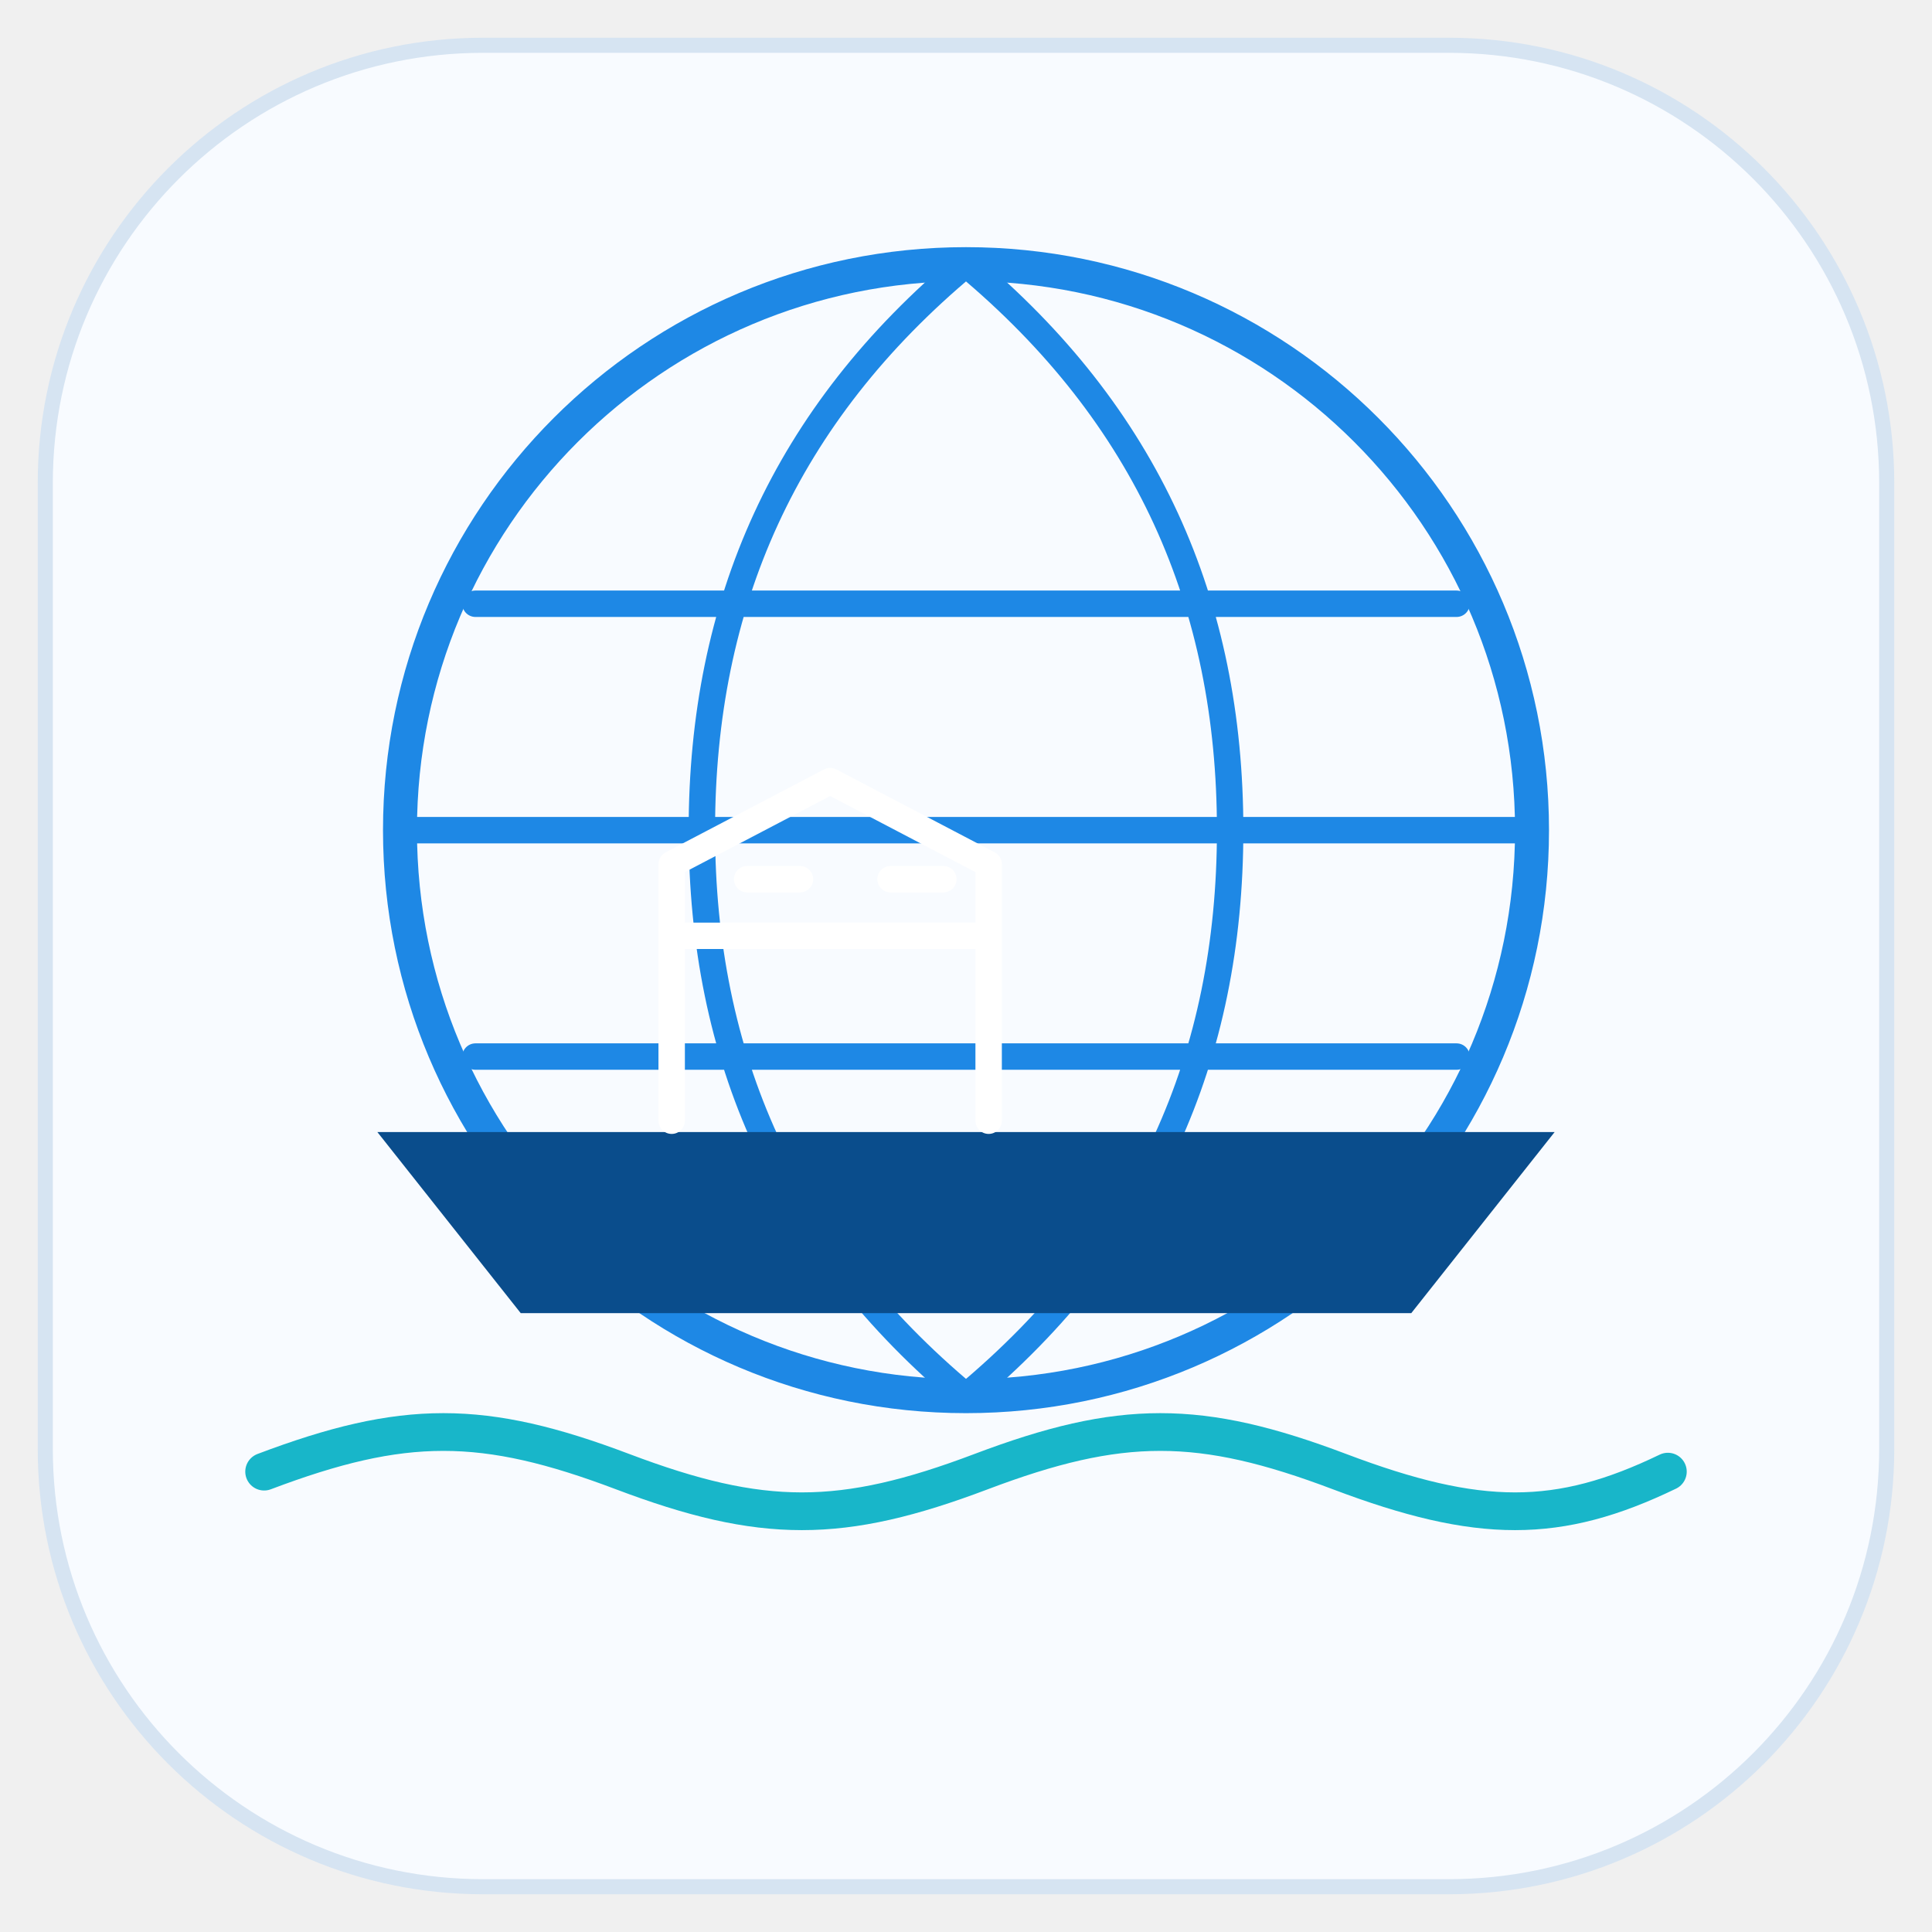
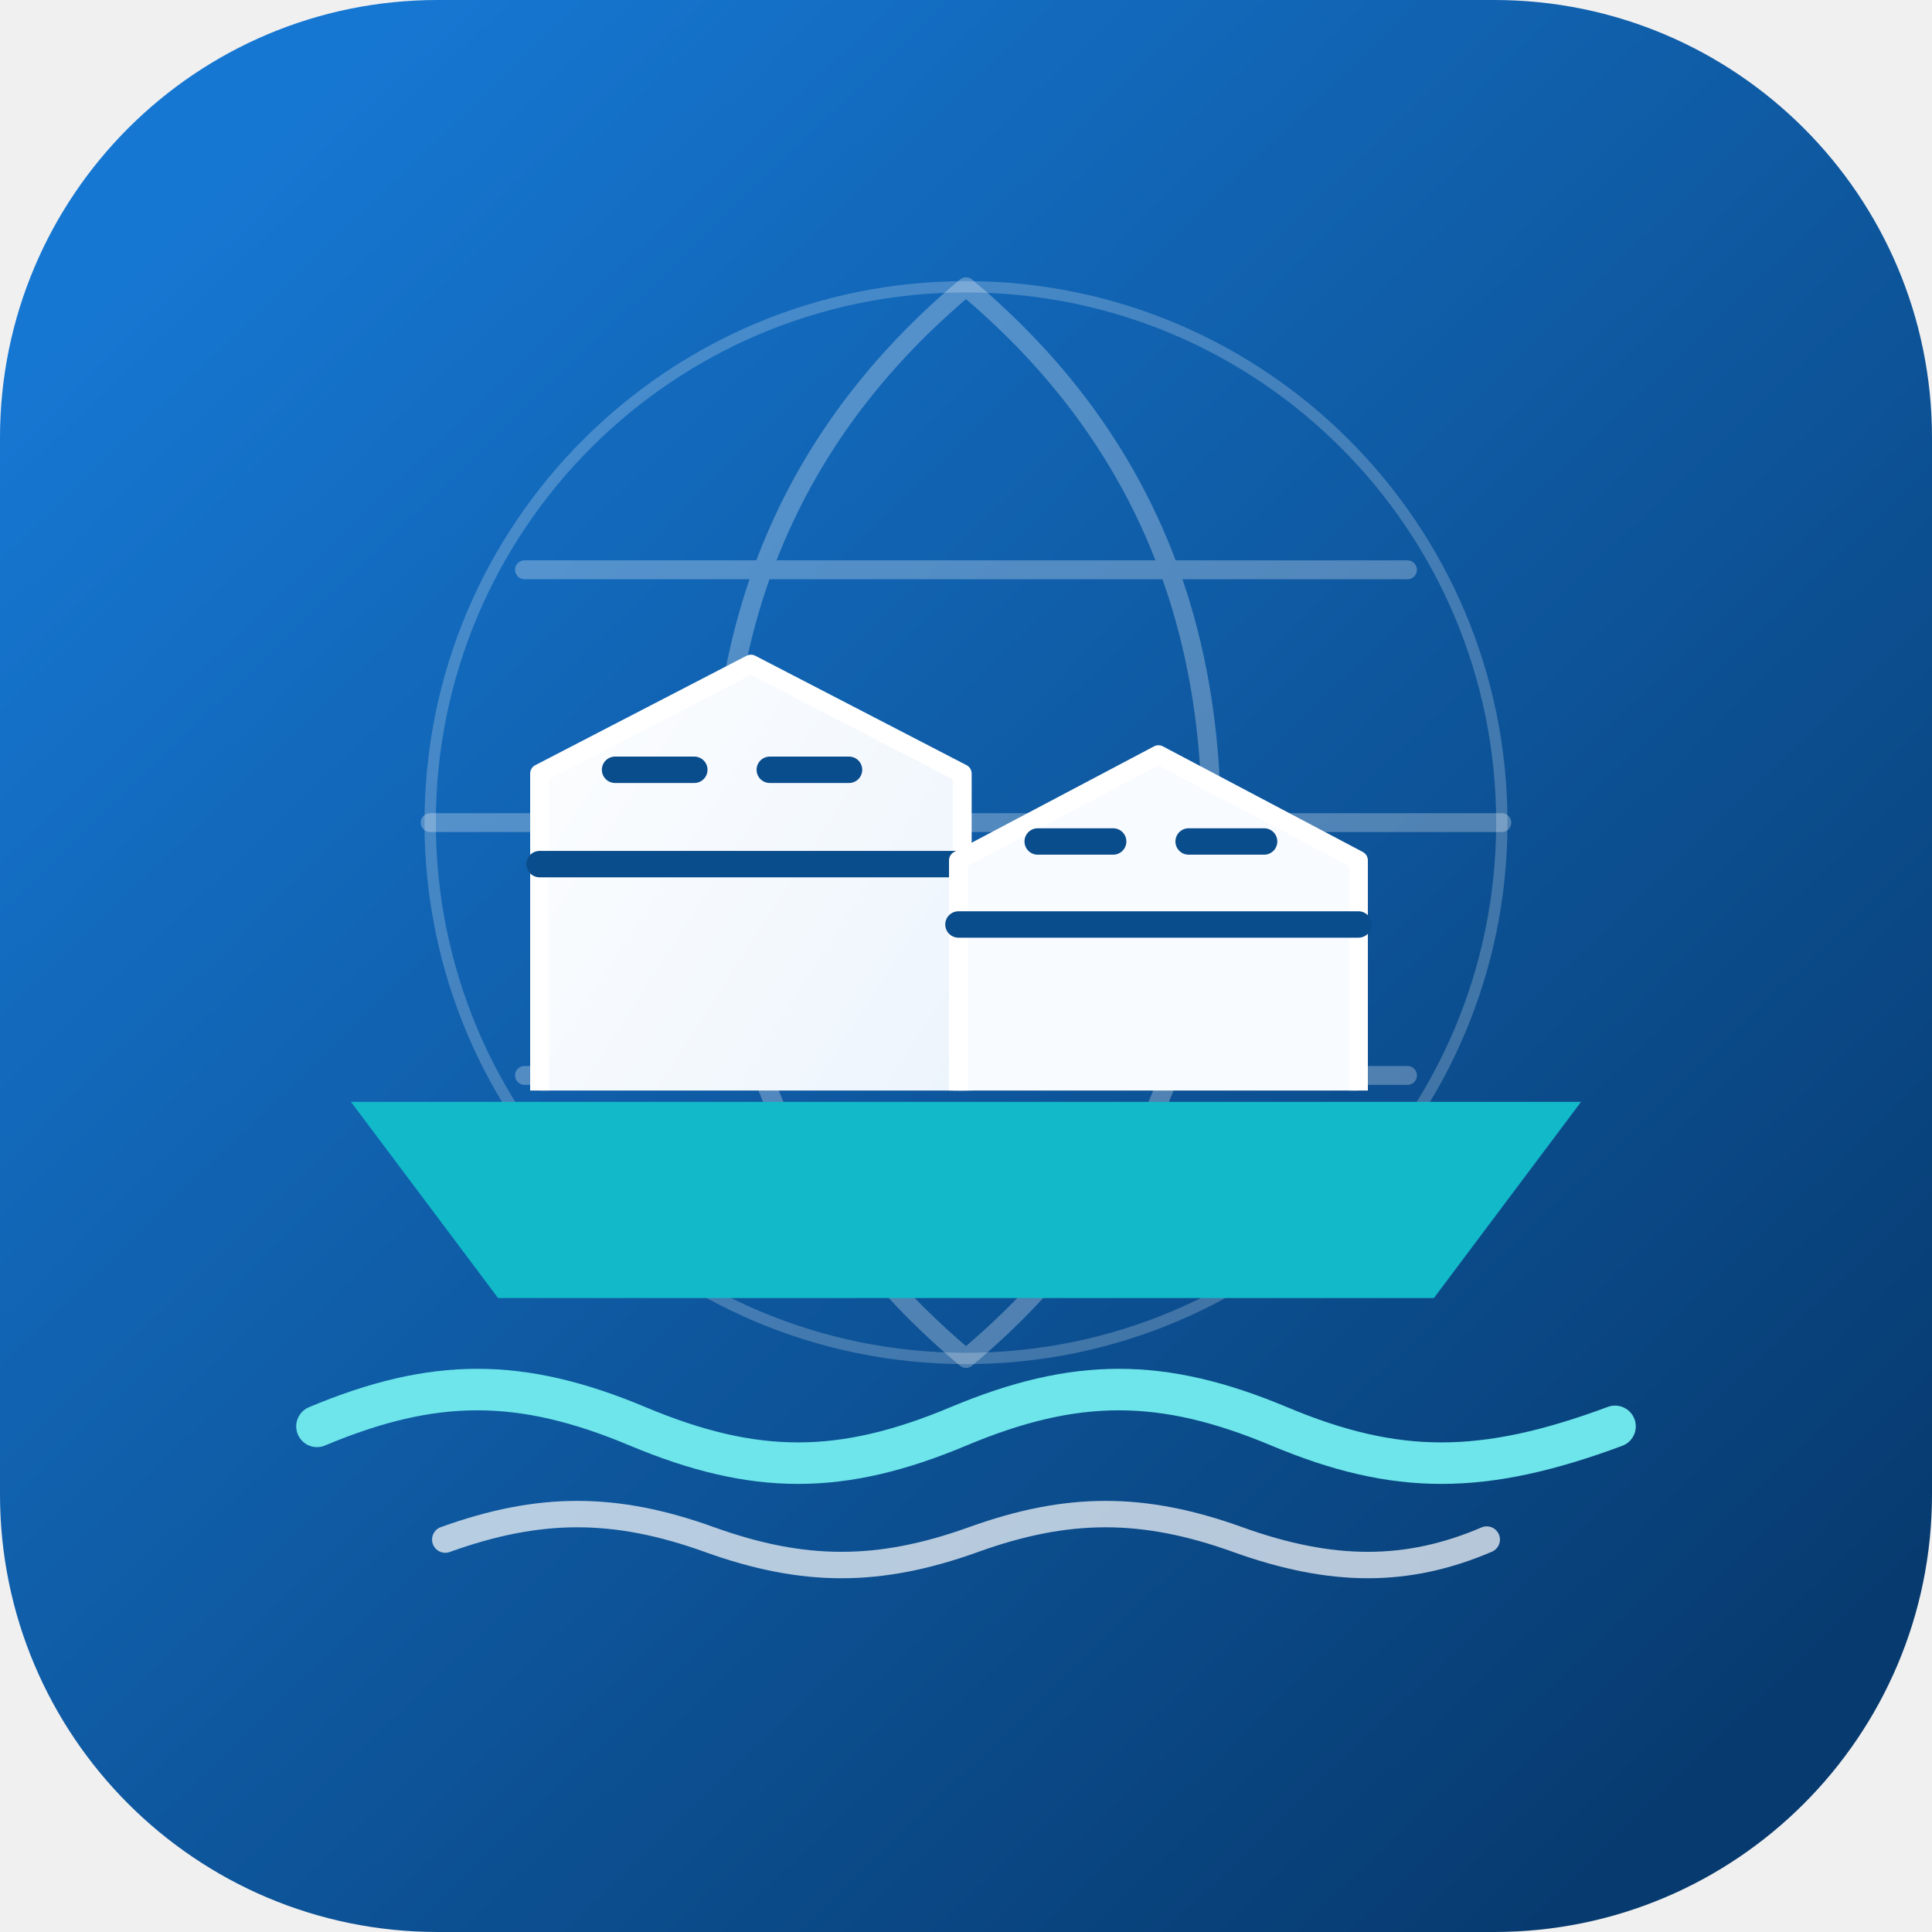
<svg xmlns="http://www.w3.org/2000/svg" viewBox="0 0 512 512" fill="none">
-   <rect x="12" y="12" width="488" height="488" rx="116" fill="#F8FBFF" stroke="#D6E4F2" stroke-width="4" />
-   <circle cx="256" cy="220" r="150" stroke="#1E88E5" stroke-width="9" />
-   <path d="M106 220h300M256 70c-48 40-70 90-70 150s22 110 70 150M256 70c48 40 70 90 70 150s-22 110-70 150M126 160h260M126 280h260" stroke="#1E88E5" stroke-width="7" stroke-linecap="round" />
-   <path d="M100 300h312l-38 48H138z" fill="#0A4D8C" />
-   <path d="M178 297v-68l42-22 42 22v68M178 248h84M198 233h14m24 0h14" stroke="#fff" stroke-width="7" stroke-linecap="round" stroke-linejoin="round" />
-   <path d="M70 390c37-14 58-14 95 0s58 14 95 0 58-14 95 0 58 14 87 0" stroke="#18B6C9" stroke-width="10" stroke-linecap="round" />
+   <defs>
+     <linearGradient id="ocean" x1="56" y1="48" x2="456" y2="464" gradientUnits="userSpaceOnUse">
+       <stop stop-color="#1677D2" />
+       <stop offset="1" stop-color="#073B70" />
+     </linearGradient>
+     <linearGradient id="metal" x1="112" y1="178" x2="402" y2="365" gradientUnits="userSpaceOnUse">
+       <stop stop-color="#FFFFFF" />
+       <stop offset="1" stop-color="#DCEBFA" />
+     </linearGradient>
+   </defs>
+   <rect width="512" height="512" rx="116" fill="url(#ocean)" />
+   <circle cx="256" cy="218" r="142" stroke="#FFFFFF" stroke-opacity=".22" stroke-width="3" />
+   <path d="M114 218h284M256 76c-43 36-65 83-65 142s22 106 65 142M256 76c43 36 65 83 65 142s-22 106-65 142M139 151h234M139 285h234" stroke="#FFFFFF" stroke-opacity=".28" stroke-width="5" stroke-linecap="round" />
+   <path d="M93 292h326l-39 52H132z" fill="#12B9C9" />
+   <path d="M143 289v-84l56-29 56 29v84" fill="url(#metal)" stroke="#FFFFFF" stroke-width="5" stroke-linejoin="round" />
+   <path d="M143 229h112M163 204h21m20 0h21" stroke="#0A4D8C" stroke-width="7" stroke-linecap="round" />
+   <path d="M254 289v-61l53-28 53 28v61" fill="#F8FBFF" stroke="#FFFFFF" stroke-width="5" stroke-linejoin="round" />
+   <path d="M254 245h106M275 223h20m20 0h20" stroke="#0A4D8C" stroke-width="7" stroke-linecap="round" />
+   <path d="M84 378c31-13 54-13 85 0s54 13 85 0 54-13 85 0 54 13 89 0" stroke="#6DE5EA" stroke-width="11" stroke-linecap="round" />
+   <path d="M118 408c25-9 45-9 70 0s45 9 70 0 45-9 70 0 45 9 66 0" stroke="#FFFFFF" stroke-opacity=".7" stroke-width="7" stroke-linecap="round" />
</svg>
